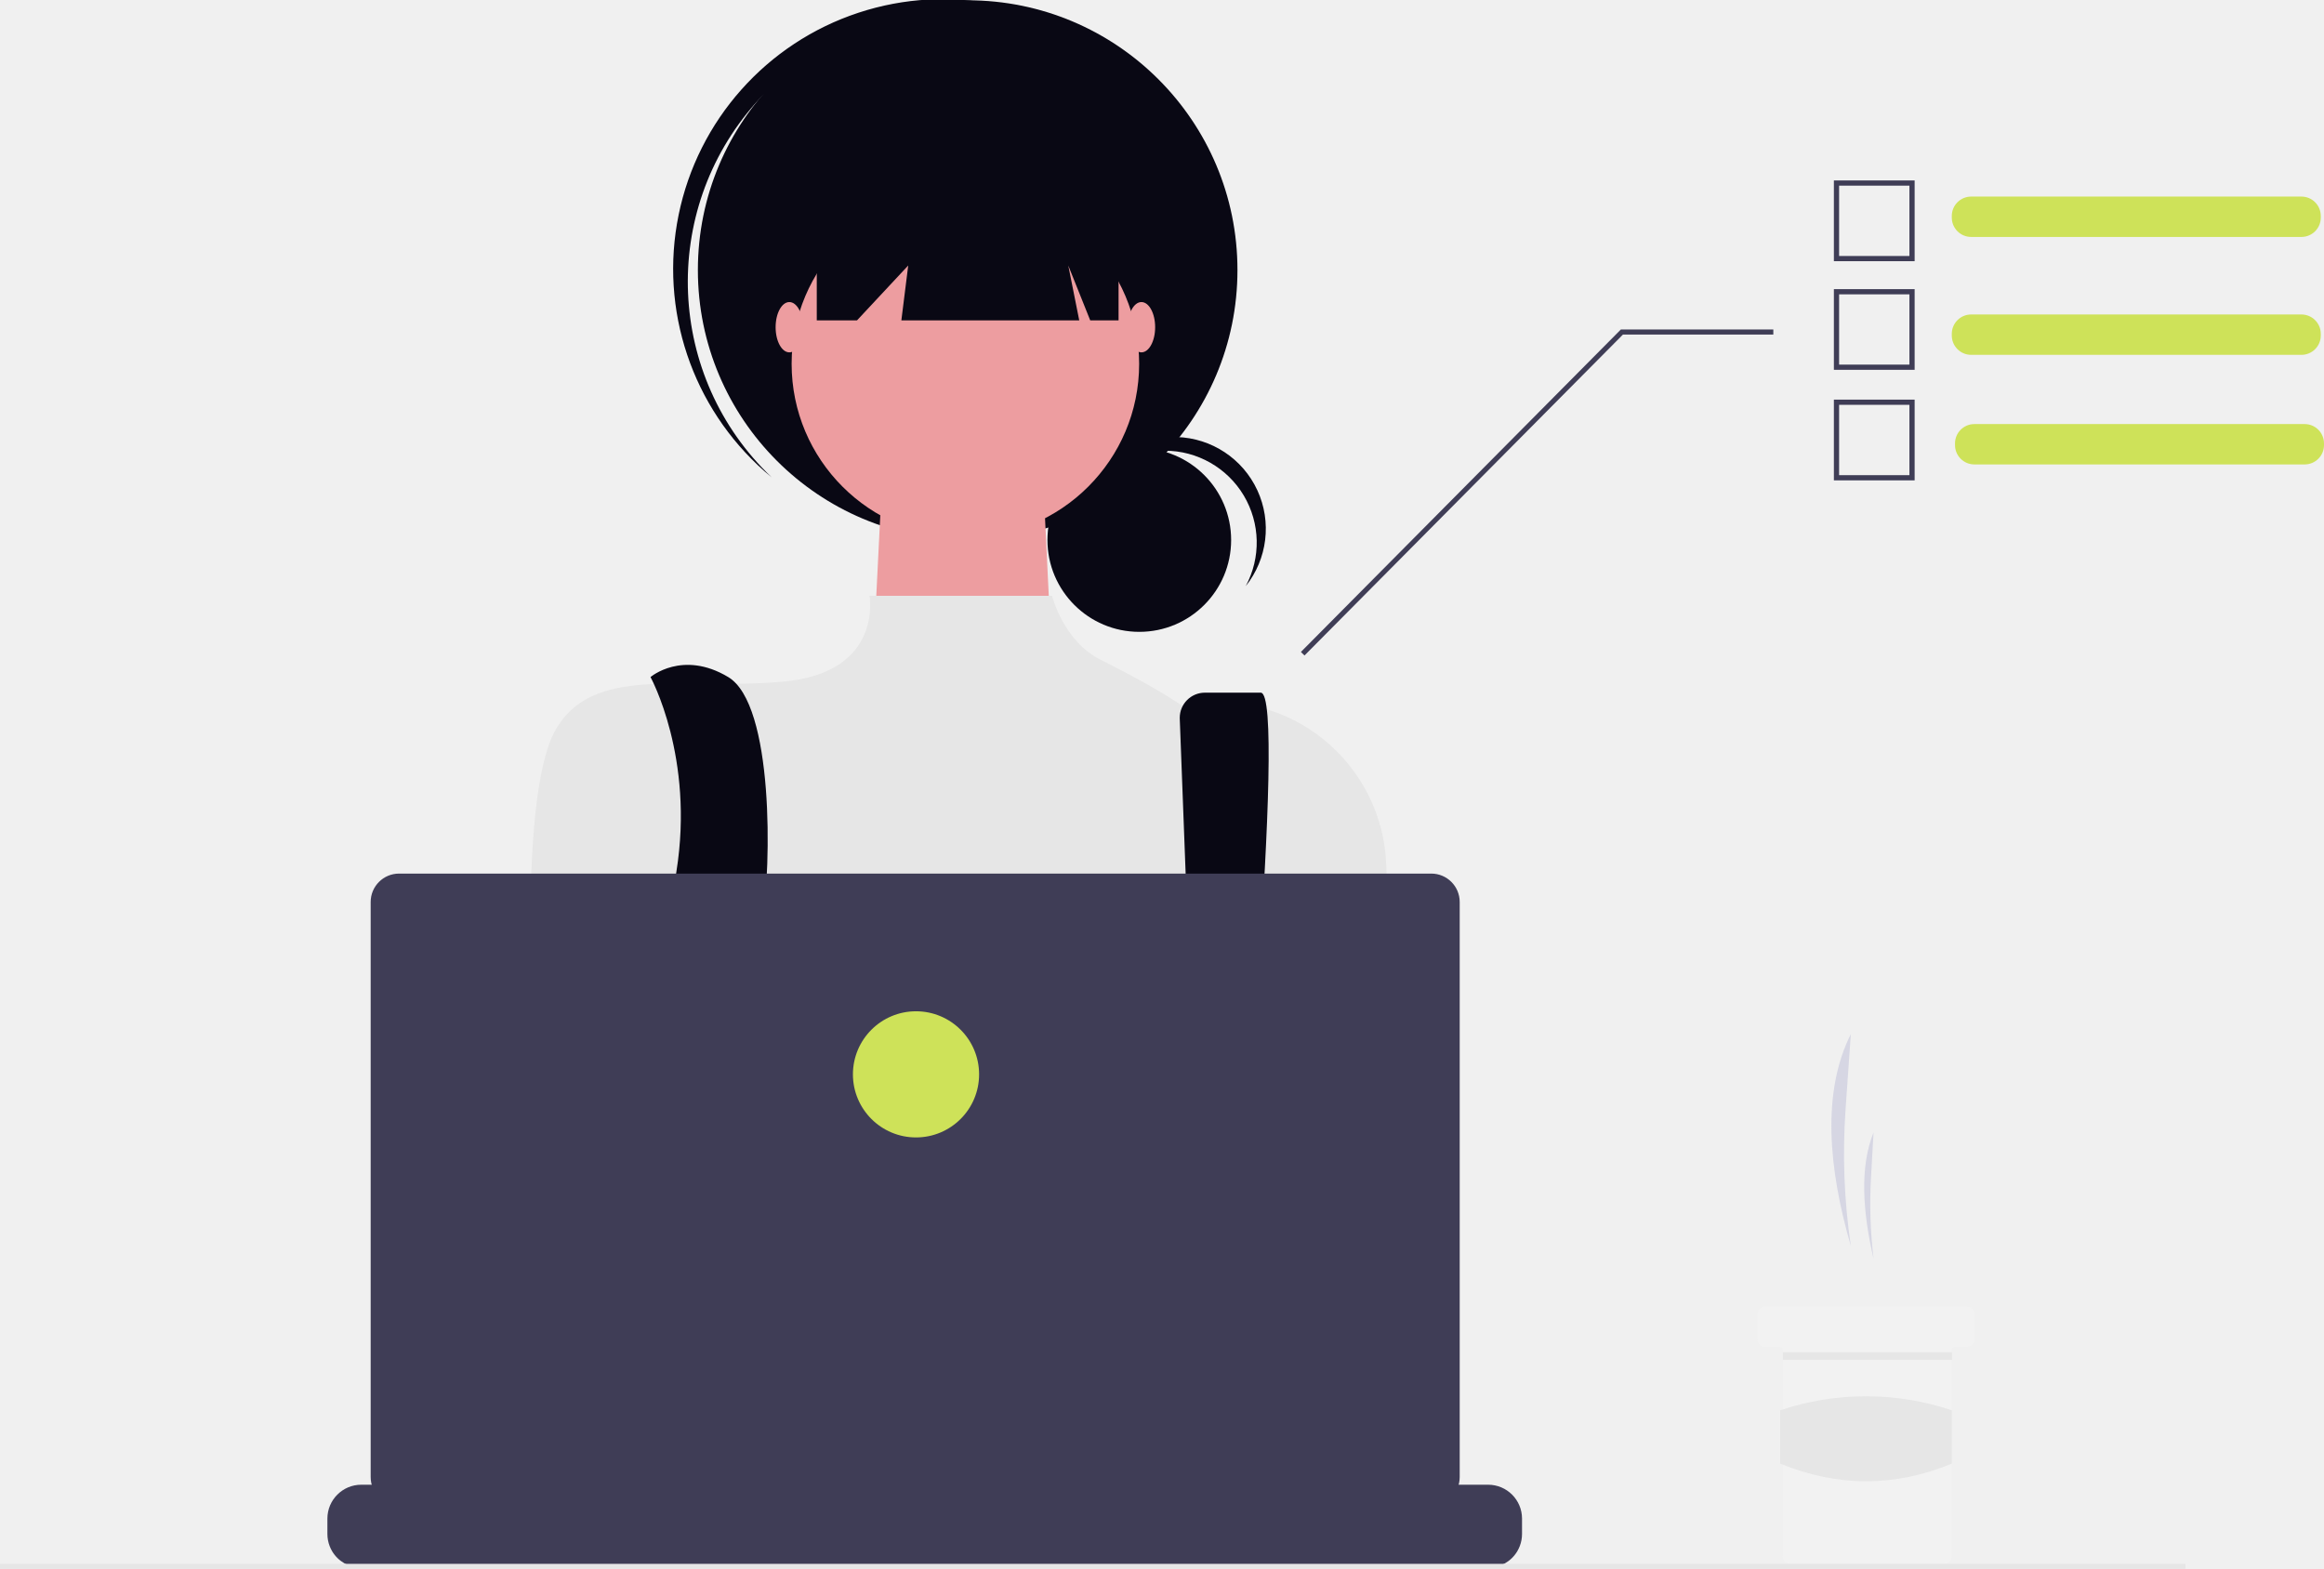
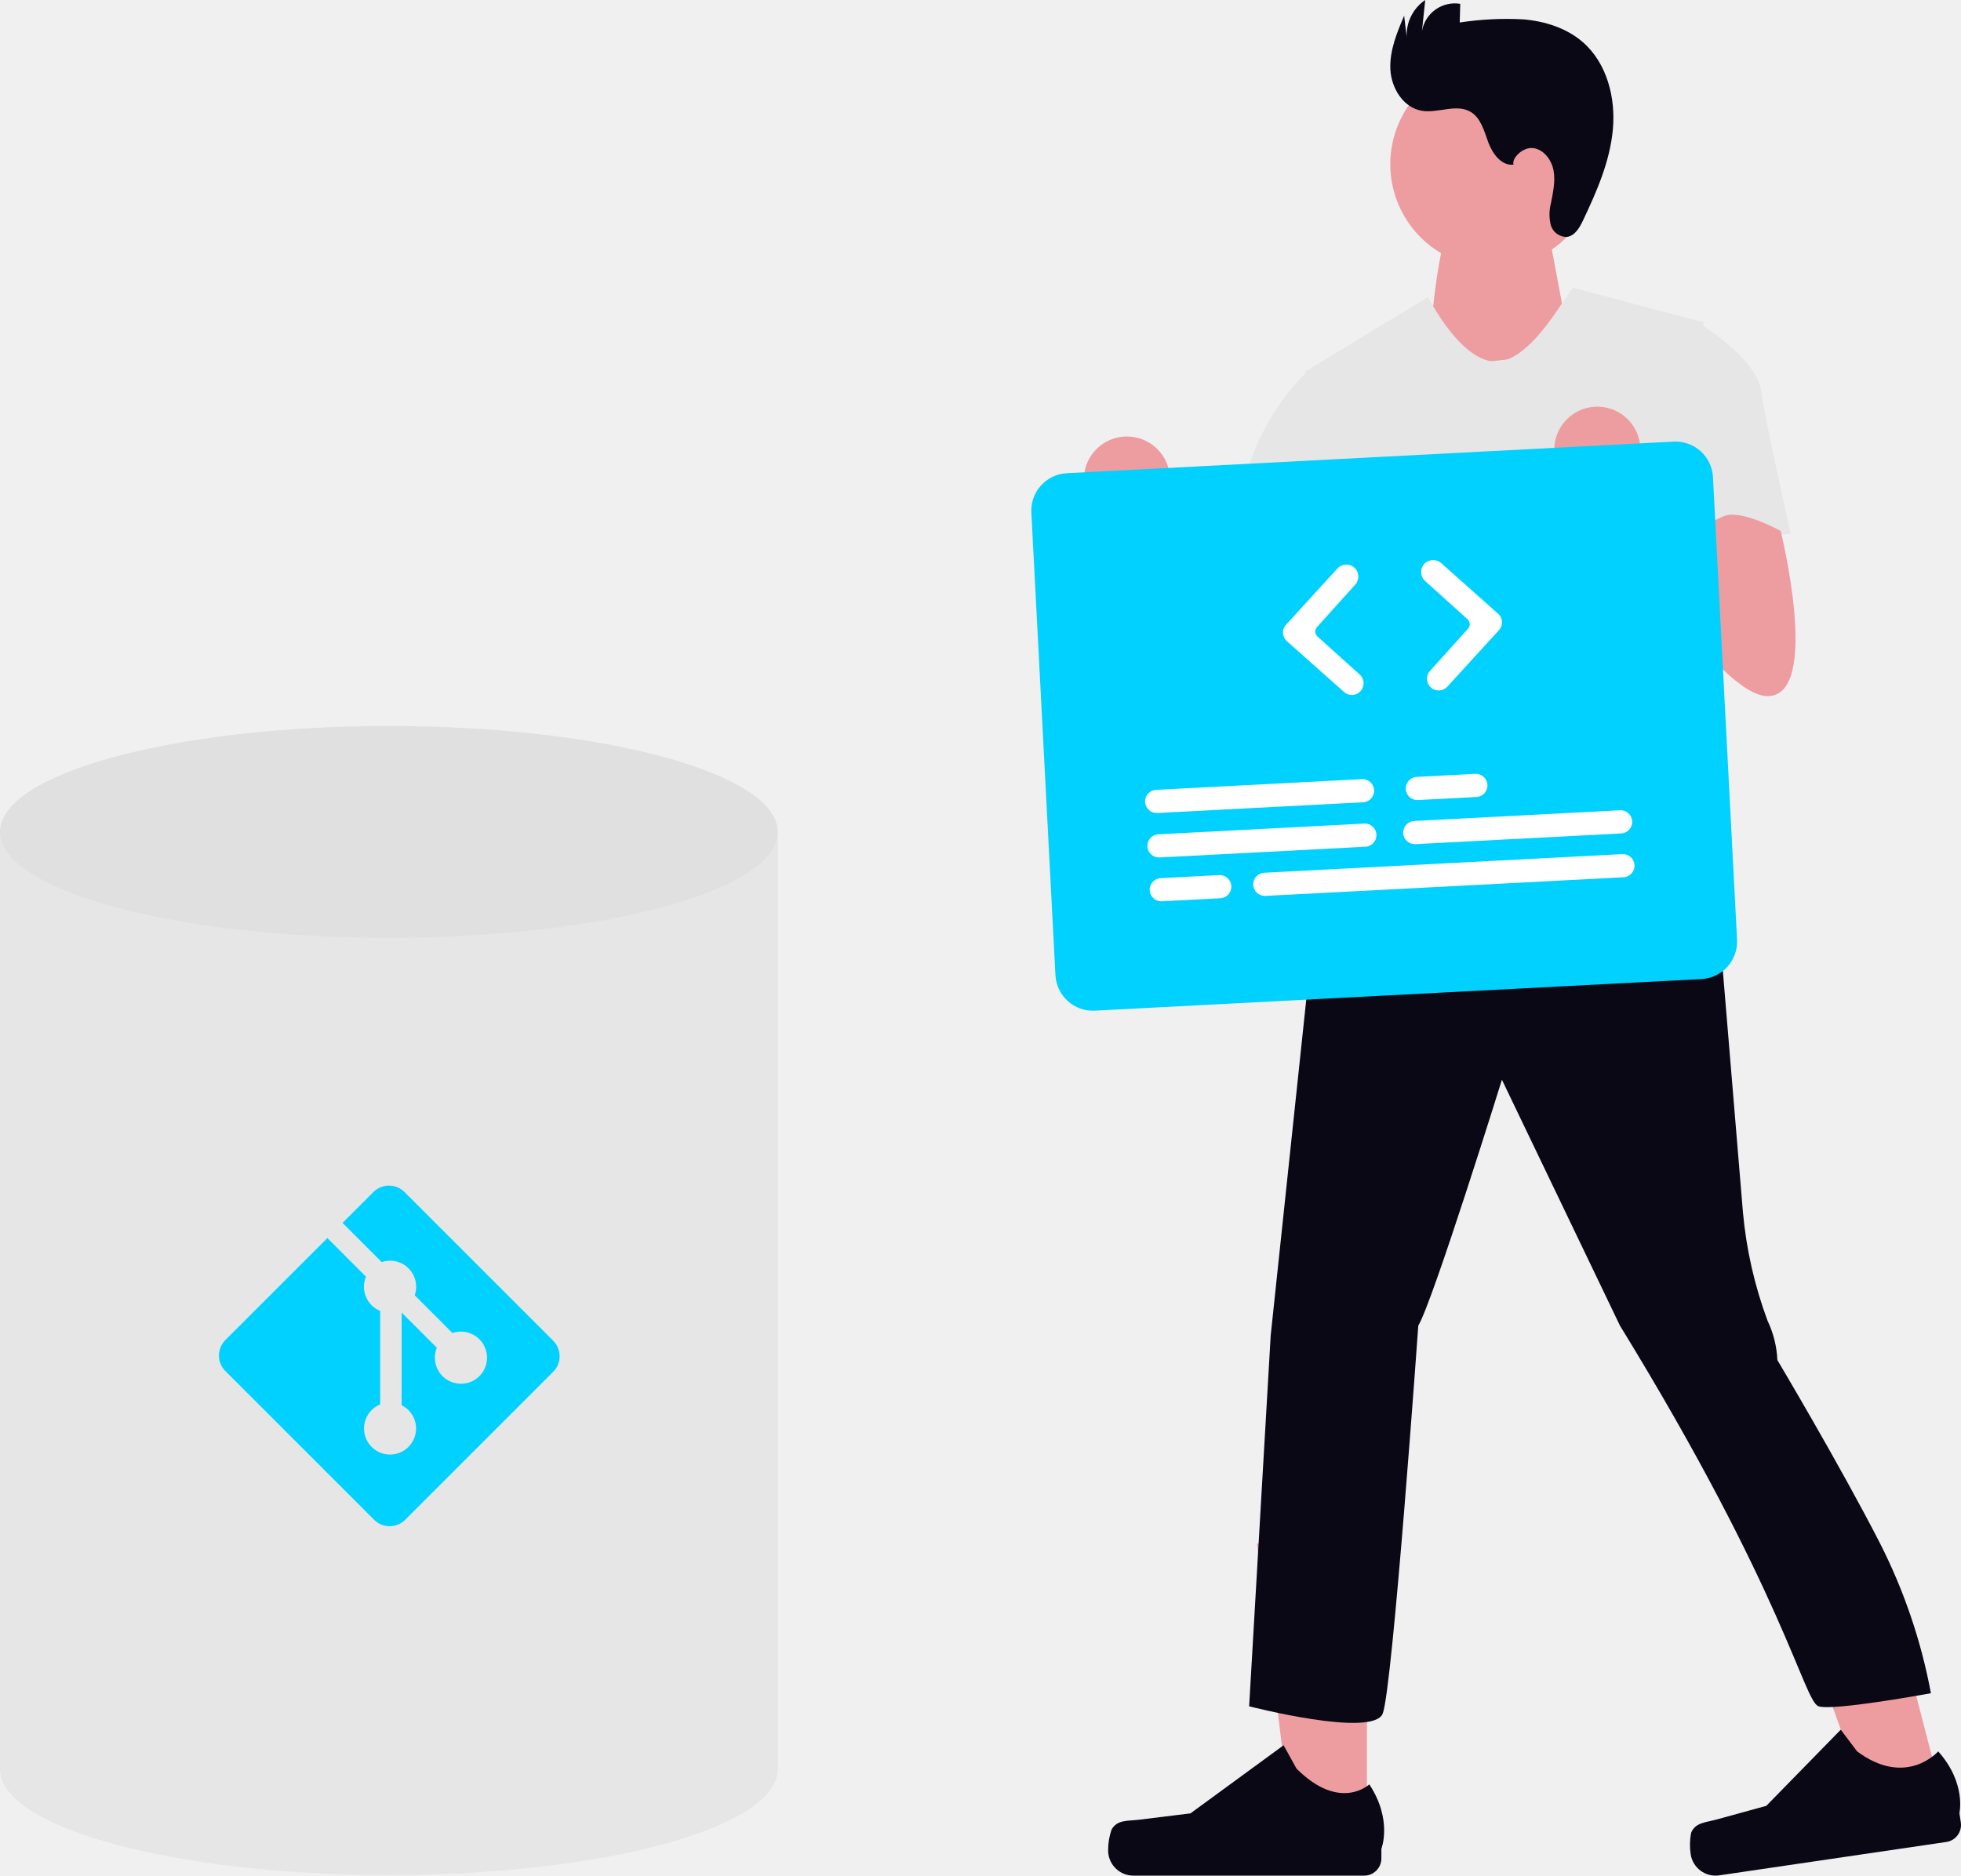
- <svg xmlns="http://www.w3.org/2000/svg" width="960" height="648.149" viewBox="0 0 960 648.149" role="img" artist="Katerina Limpitsouni" source="https://undraw.co/">
-   <g transform="translate(-474.474 -232.417)">
-     <path d="M848.258,639.776h0a260.207,260.207,0,0,1-2.183-56.405l2.183-31.156h0c-12.031,23.939-9.312,55.447,0,87.561Z" transform="translate(390.764 107.389)" fill="#d6d6e3" />
-     <path d="M857.089,643.334h0a191.276,191.276,0,0,1-1.051-33.574l1.051-18.545h0C851.3,605.464,852.608,624.219,857.089,643.334Z" transform="translate(391.315 109.043)" fill="#d6d6e3" />
-     <path d="M900.582,663.345v10.424a3.143,3.143,0,0,1-3.127,3.127h-5.212a1.039,1.039,0,0,0-1.042,1.042v85.476a3.143,3.143,0,0,1-3.127,3.127H824.487a3.13,3.13,0,0,1-3.127-3.127V677.938a1.046,1.046,0,0,0-1.042-1.042h-6.254a3.13,3.13,0,0,1-3.127-3.127V663.345a3.123,3.123,0,0,1,3.127-3.127h83.391a3.136,3.136,0,0,1,3.127,3.127Z" transform="translate(389.523 111.968)" fill="#f2f2f2" />
-     <rect width="69.84" height="3.127" transform="translate(1210.976 791.052)" fill="#e6e6e6" />
-     <path d="M890.819,723.594c-23.37,9.671-47,9.778-70.883,0V701.563a111.317,111.317,0,0,1,70.883,0Z" transform="translate(389.904 113.475)" fill="#e6e6e6" />
-     <circle cx="37.939" cy="37.939" r="37.939" transform="translate(907.155 417.571)" fill="#090814" />
-     <path d="M577.3,314.631a37.944,37.944,0,0,1,33.4,55.944A37.93,37.93,0,1,0,547.68,328.9,37.845,37.845,0,0,1,577.3,314.631Z" transform="translate(378.363 103.984)" fill="#090814" />
-     <circle cx="111.444" cy="111.444" r="111.444" transform="translate(762.755 232.54)" fill="#090814" />
-     <path d="M415.41,178.2a111.425,111.425,0,0,1,154.448-11.685c-.911-.866-1.813-1.74-2.76-2.581A111.444,111.444,0,1,0,419.01,330.511c.947.842,1.92,1.635,2.887,2.439A111.425,111.425,0,0,1,415.41,178.2Z" transform="translate(371.324 96.642)" fill="#090814" />
-     <path d="M-.746,4.481,65.351,0,68.73,69.84-3.665,63.03Z" transform="translate(839.703 423.782)" fill="#ed9da0" />
-     <circle cx="71.778" cy="71.778" r="71.778" transform="translate(801.478 310.929)" fill="#ed9da0" />
-     <path d="M540.162,378.544H464.726s5.887,31.669-35.668,35.447-79.333-7.556-94.444,20.778-8.6,129.221-8.6,129.221,28.333,102,51,117.111,221-5.667,221-5.667l83-104.806L678.208,489.8c-1.468-42.207-40-73.9-81.508-66.086q-1.223.23-2.462.5s-9.118-6.815-34.136-19.323C544.8,397.239,540.162,378.544,540.162,378.544Z" transform="translate(368.908 100.027)" fill="#e6e6e6" />
-     <path d="M372.26,410.942s18.256,33.125,10.7,80.347,24.146,147.1,24.146,147.1l22.667-5.667S414.663,534.5,418.44,511.83s4.82-89.554-14.069-100.888S372.26,410.942,372.26,410.942Z" transform="translate(370.927 101.187)" fill="#090814" />
-     <path d="M582,427.844l7.94,209.13,15.111,9.444s21.722-229.5,10.389-229.5h-23.06a10.393,10.393,0,0,0-10.393,10.393Q581.986,427.578,582,427.844Z" transform="translate(379.818 101.654)" fill="#090814" />
-     <circle cx="9.444" cy="9.444" r="9.444" transform="translate(778.979 715.962)" fill="#cee259" />
-     <circle cx="9.444" cy="9.444" r="9.444" transform="translate(967.868 725.406)" fill="#cee259" />
-     <path d="M323.672,58.069v71.778H340.3L361.45,107.18l-2.833,22.667h73.477l-4.533-22.667,9.067,22.667h11.711V58.069Z" transform="translate(488.194 234.915)" fill="#090814" />
-     <ellipse cx="5.667" cy="10.389" rx="5.667" ry="10.389" transform="translate(794.866 357.207)" fill="#ed9da0" />
-     <ellipse cx="5.667" cy="10.389" rx="5.667" ry="10.389" transform="translate(940.311 357.207)" fill="#ed9da0" />
-     <path d="M737.694,744.969V751.3a13.9,13.9,0,0,1-.948,5.076,14.263,14.263,0,0,1-1.011,2.085,14.007,14.007,0,0,1-12.04,6.838H258.215a14.007,14.007,0,0,1-12.04-6.838,14.269,14.269,0,0,1-1.011-2.085,13.906,13.906,0,0,1-.949-5.076v-6.327a14,14,0,0,1,13.992-14h26.839v-2.95a.583.583,0,0,1,.582-.584h14a.583.583,0,0,1,.584.582v2.952h8.746v-2.95a.583.583,0,0,1,.582-.584h14a.583.583,0,0,1,.584.582v2.952h8.756v-2.95a.583.583,0,0,1,.582-.584h14a.583.583,0,0,1,.584.582v2.952h8.746v-2.95a.583.583,0,0,1,.582-.584h14a.583.583,0,0,1,.584.582v2.952h8.746v-2.95a.583.583,0,0,1,.582-.584h14a.583.583,0,0,1,.584.582v2.952h8.756v-2.95a.583.583,0,0,1,.582-.584h14a.583.583,0,0,1,.584.582v2.952h8.746v-2.95a.583.583,0,0,1,.582-.584H538.785a.583.583,0,0,1,.584.582v2.952h8.756v-2.95a.583.583,0,0,1,.582-.584h14a.59.59,0,0,1,.584.584v2.95h8.746v-2.95a.583.583,0,0,1,.582-.584h14a.583.583,0,0,1,.584.582v2.952h8.746v-2.95a.583.583,0,0,1,.582-.584h14a.583.583,0,0,1,.584.582v2.952h8.756v-2.95a.583.583,0,0,1,.582-.584h14a.581.581,0,0,1,.573.584v2.95h8.756v-2.95a.583.583,0,0,1,.582-.584h14a.583.583,0,0,1,.584.582v2.952H667.7v-2.95a.583.583,0,0,1,.582-.584h14a.583.583,0,0,1,.584.582v2.952h40.83a14,14,0,0,1,14,13.992Z" transform="translate(365.5 114.817)" fill="#3f3d56" />
-     <rect width="902.764" height="2.085" transform="translate(474.474 878.481)" fill="#e6e6e6" />
-     <path d="M699.485,488.621H273.1a11.736,11.736,0,0,0-11.736,11.736V737.93A11.736,11.736,0,0,0,273.1,749.666H699.485a11.736,11.736,0,0,0,11.736-11.736V500.357A11.736,11.736,0,0,0,699.485,488.621Z" transform="translate(366.227 104.694)" fill="#3f3d56" />
-     <circle cx="26.06" cy="26.06" r="26.06" transform="translate(826.802 650.198)" fill="#cee259" />
-     <path d="M517.823,272.7,649.379,140.1h62.109v-2.085H648.509l-.305.31L516.341,271.23Z" transform="translate(495.512 230.519)" fill="#3f3d56" />
-     <rect width="152.422" height="16.678" rx="8" transform="translate(1280.723 313.628)" fill="#cee259" />
-     <path d="M875.382,247.272H842.026V213.915h33.357Zm-31.2-2.155h29.046V216.07H844.181Z" transform="translate(389.991 93.049)" fill="#3f3d56" />
-     <rect width="152.422" height="16.678" rx="8" transform="translate(1280.723 362.335)" fill="#cee259" />
-     <path d="M875.382,290.7H842.026V257.348h33.357Zm-31.2-2.155h29.046V259.5H844.181Z" transform="translate(389.991 94.509)" fill="#3f3d56" />
-     <rect width="152.422" height="16.678" rx="8" transform="translate(1282.052 407.609)" fill="#cee259" />
-     <path d="M875.382,334.137H842.026V300.781h33.357Zm-31.2-2.155h29.046V302.936H844.181Z" transform="translate(389.991 96.731)" fill="#3f3d56" />
+ <svg xmlns="http://www.w3.org/2000/svg" width="836.282" height="800.001" viewBox="0 0 836.282 800.001" role="img" artist="Katerina Limpitsouni" source="https://undraw.co/">
+   <defs>
+     <clipPath id="a-5">
+       <path d="M0,.113H145.281V145.394H0Zm0,0" transform="translate(0 -0.113)" fill="#00d1ff" />
+     </clipPath>
+   </defs>
+   <g transform="translate(-447 -216.804)">
+     <path d="M128.841,568.715l-31.275,4.6L63.7,479.57l36.868-19.94Z" transform="translate(1146.603 414.808)" fill="#ed9da0" />
+     <path d="M59.9,545.783h0a27.143,27.143,0,0,0-.187,9.06h0A10.728,10.728,0,0,0,71.893,563.9l96.857-14.241a7.319,7.319,0,0,0,6.174-8.306l-.594-4.022s3.011-12.824-9.053-26.312c0,0-13.564,15.627-34.58,0l-6.971-9.247L91.973,534.246,70.682,540.1c-4.658,1.282-8.961,1.225-10.8,5.692Z" transform="translate(1108.279 452.785)" fill="#090814" />
+     <path d="M140.964,581.206h-31.77L94.08,458.652h46.891Z" transform="translate(888.967 416.55)" fill="#ed9da0" />
+     <path d="M91.6,541.17h0a27.275,27.275,0,0,0-1.512,8.989h0a10.782,10.782,0,0,0,10.782,10.782h98.4a7.357,7.357,0,0,0,7.357-7.357V549.49s4.864-12.3-5.152-27.486c0,0-12.455,11.882-31.06-6.735l-5.488-9.936-39.725,29.054L103.189,537.1c-4.819.594-9.089-.092-11.568,4.08Z" transform="translate(829.474 455.863)" fill="#090814" />
+     <path d="M10.946,6.872,19.2,50.75a44.047,44.047,0,1,0,47.249-1.561C70.588,28.279,72.139,0,72.139,0Z" transform="translate(1127.995 373.969) rotate(180)" fill="#ed9da0" />
+     <path d="M534.7,444.607s9.77,117.47,11.868,142.645A179.008,179.008,0,0,0,557.053,633.4a43.394,43.394,0,0,1,4.194,16.782s26.861,45.123,43.763,78.147a237.04,237.04,0,0,1,21.718,63.953s-41.6,7.672-47.9,5.576-14.406-47.8-84.712-162.357L443.775,530.615S414.4,625,408.113,635.5c0,0-10.981,154.977-15.175,165.466s-56.961-3.108-56.961-3.108l9.193-158.165,18.88-178.3,96.492-29.376Z" transform="translate(643.728 146.717)" fill="#090814" />
+     <path d="M30.868,22.185s4.194,14.688,0,16.784,10.5,6.291,6.3,16.785,8.386,67.128,8.386,67.128l-3.21,54.6-3.539-5.312L0,175.312s10.492,46.14,12.588,60.837c1.682,11.777,18.2,23.552,24.678,27.758l-.1,1.619L92.525,280.2c2.263-.148,16.875-30.439,32.406-31.414s29.7,27.525,29.7,27.525l52.44-31.768-.157-.667A102.178,102.178,0,0,0,234.34,192.1c6.054-32.289.394-31.61,0-32.1-10.482-13.113-41.956-20.347-41.956-20.347l-6.9,13.262L179.8,139.667C192.384,101.9,196.815,46.225,194.49,38.98L202.876,11.7A213.037,213.037,0,0,0,132.439,0C74.145,0,30.868,22.185,30.868,22.185Z" transform="translate(1210.67 619.813) rotate(180)" fill="#e6e6e6" />
+     <path d="M7.274,79.71,34.554,90.2l1.774-23.967L65.806,107.16a18.367,18.367,0,1,0,21.3-20.18C77.108,70.887,31.922,0,11.464,0-11.6,0,7.274,79.71,7.274,79.71Z" transform="translate(1011.634 526.426) rotate(180)" fill="#ed9da0" />
+     <path d="M6.333,70.43s17.141,9.6,24.408,6.226,9.328-4.078,9.328-4.078,4.449.793,12.917,12.557c4.743,6.585,9.719,14.615,13.184,20.409A18.366,18.366,0,1,0,87.576,86.981C77.582,70.886,32.4,0,11.938,0-11.129,0,6.333,70.43,6.333,70.43Z" transform="translate(1212.721 513.711) rotate(180)" fill="#ed9da0" />
+     <path d="M52.6,70.208c-5.121.666-8.982-4.581-10.775-9.416s-3.157-10.481-7.608-13.1c-6.083-3.575-13.865.725-20.82-.454C5.541,45.906.433,37.586.034,29.631S2.8,14.021,5.907,6.686L6.991,15.8A18.079,18.079,0,0,1,14.892,0l-1.4,13.378A14.2,14.2,0,0,1,29.827,1.634L29.608,9.6A131.7,131.7,0,0,1,56.931,8.268c9.1.821,18.262,3.7,25.159,9.692C92.4,26.932,96.171,41.684,94.908,55.3s-6.881,26.39-12.735,38.747c-1.472,3.107-3.51,6.614-6.923,7.009A6.974,6.974,0,0,1,68.419,95.9a18.659,18.659,0,0,1,.082-9.162c.865-4.581,1.951-9.272,1.145-13.87s-4.119-9.137-8.752-9.7S51.521,67.9,52.6,70.208Z" transform="translate(1039.901 216.804)" fill="#090814" />
+     <g transform="matrix(0.999, -0.052, 0.052, 0.999, 885.999, 419.466)">
+       <rect width="290.967" height="229.462" rx="16" transform="translate(0 0)" fill="#00d1ff" />
+       <path d="M92.811,9.879H4.939A4.939,4.939,0,0,1,4.939,0H92.811a4.939,4.939,0,1,1,0,9.879Z" transform="translate(42.012 155.784)" fill="#fff" />
+       <path d="M92.811,9.879H4.939A4.939,4.939,0,1,1,4.939,0H92.811a4.939,4.939,0,1,1,0,9.879Z" transform="translate(42.012 136.806)" fill="#fff" />
+       <path d="M29.9,9.879H4.939A4.939,4.939,0,1,1,4.939,0H29.9a4.939,4.939,0,0,1,0,9.879Z" transform="translate(42.012 174.502)" fill="#fff" />
+       <path d="M28.217,55.669a4.979,4.979,0,0,1-3.509-1.436L1.442,31.258a4.849,4.849,0,0,1,0-6.9L24.612,1.474a5.14,5.14,0,0,1,7.229.023h0a5.134,5.134,0,0,1,0,7.252L14.625,25.969a2.868,2.868,0,0,0,0,4.052L31.75,47.147a4.991,4.991,0,0,1-3.536,8.523Z" transform="translate(104.449 45.081)" fill="#fff" />
+       <path d="M92.811,9.879H4.939A4.939,4.939,0,0,1,4.939,0H92.811a4.939,4.939,0,0,1,0,9.879Z" transform="translate(151.202 155.784)" fill="#fff" />
+       <path d="M157.8,9.879H4.939A4.939,4.939,0,1,1,4.939,0H157.8a4.939,4.939,0,0,1,0,9.879Z" transform="translate(86.212 174.502)" fill="#fff" />
+       <path d="M29.9,9.879H4.939A4.939,4.939,0,0,1,4.939,0H29.9a4.939,4.939,0,0,1,0,9.879Z" transform="translate(153.28 137.066)" fill="#fff" />
+       <path d="M5.129,55.668a4.991,4.991,0,0,1-3.536-8.523L18.718,30.02a2.868,2.868,0,0,0,0-4.052L1.5,8.749A5.128,5.128,0,0,1,1.5,1.5h0a5.14,5.14,0,0,1,7.229-.023L31.9,24.357a4.849,4.849,0,0,1,0,6.9L8.636,54.233a4.98,4.98,0,0,1-3.506,1.435Z" transform="translate(164.611 45.082)" fill="#fff" />
+     </g>
+     <g transform="translate(447 526.457)">
+       <path d="M.059,400.366H0V0H331.688V400.366h-.062c-2.372,24.383-75.691,43.947-165.782,43.947S2.434,424.749.059,400.366Z" transform="translate(0 45.792)" fill="#e6e6e6" />
+       <ellipse cx="165.844" cy="45.174" rx="165.844" ry="45.174" transform="translate(0 0)" fill="#e0e0e0" />
+     </g>
+     <g transform="translate(540.374 722.481)" clip-path="url(#a-5)">
+       <path d="M142.545,66.285,79.111,2.856a9.349,9.349,0,0,0-13.231,0L52.707,16.03,69.413,32.735A11.116,11.116,0,0,1,83.489,46.9l16.1,16.1a11.121,11.121,0,1,1-6.664,6.275L77.9,54.265V93.788a11.1,11.1,0,1,1-9.153-.327V53.574a11.129,11.129,0,0,1-6.046-14.6L46.234,22.5,2.742,65.987a9.357,9.357,0,0,0,0,13.235l63.435,63.436a9.36,9.36,0,0,0,13.231,0L142.545,79.52a9.368,9.368,0,0,0,0-13.235" transform="translate(0 -0.113)" fill="#00d1ff" />
+     </g>
  </g>
</svg>
